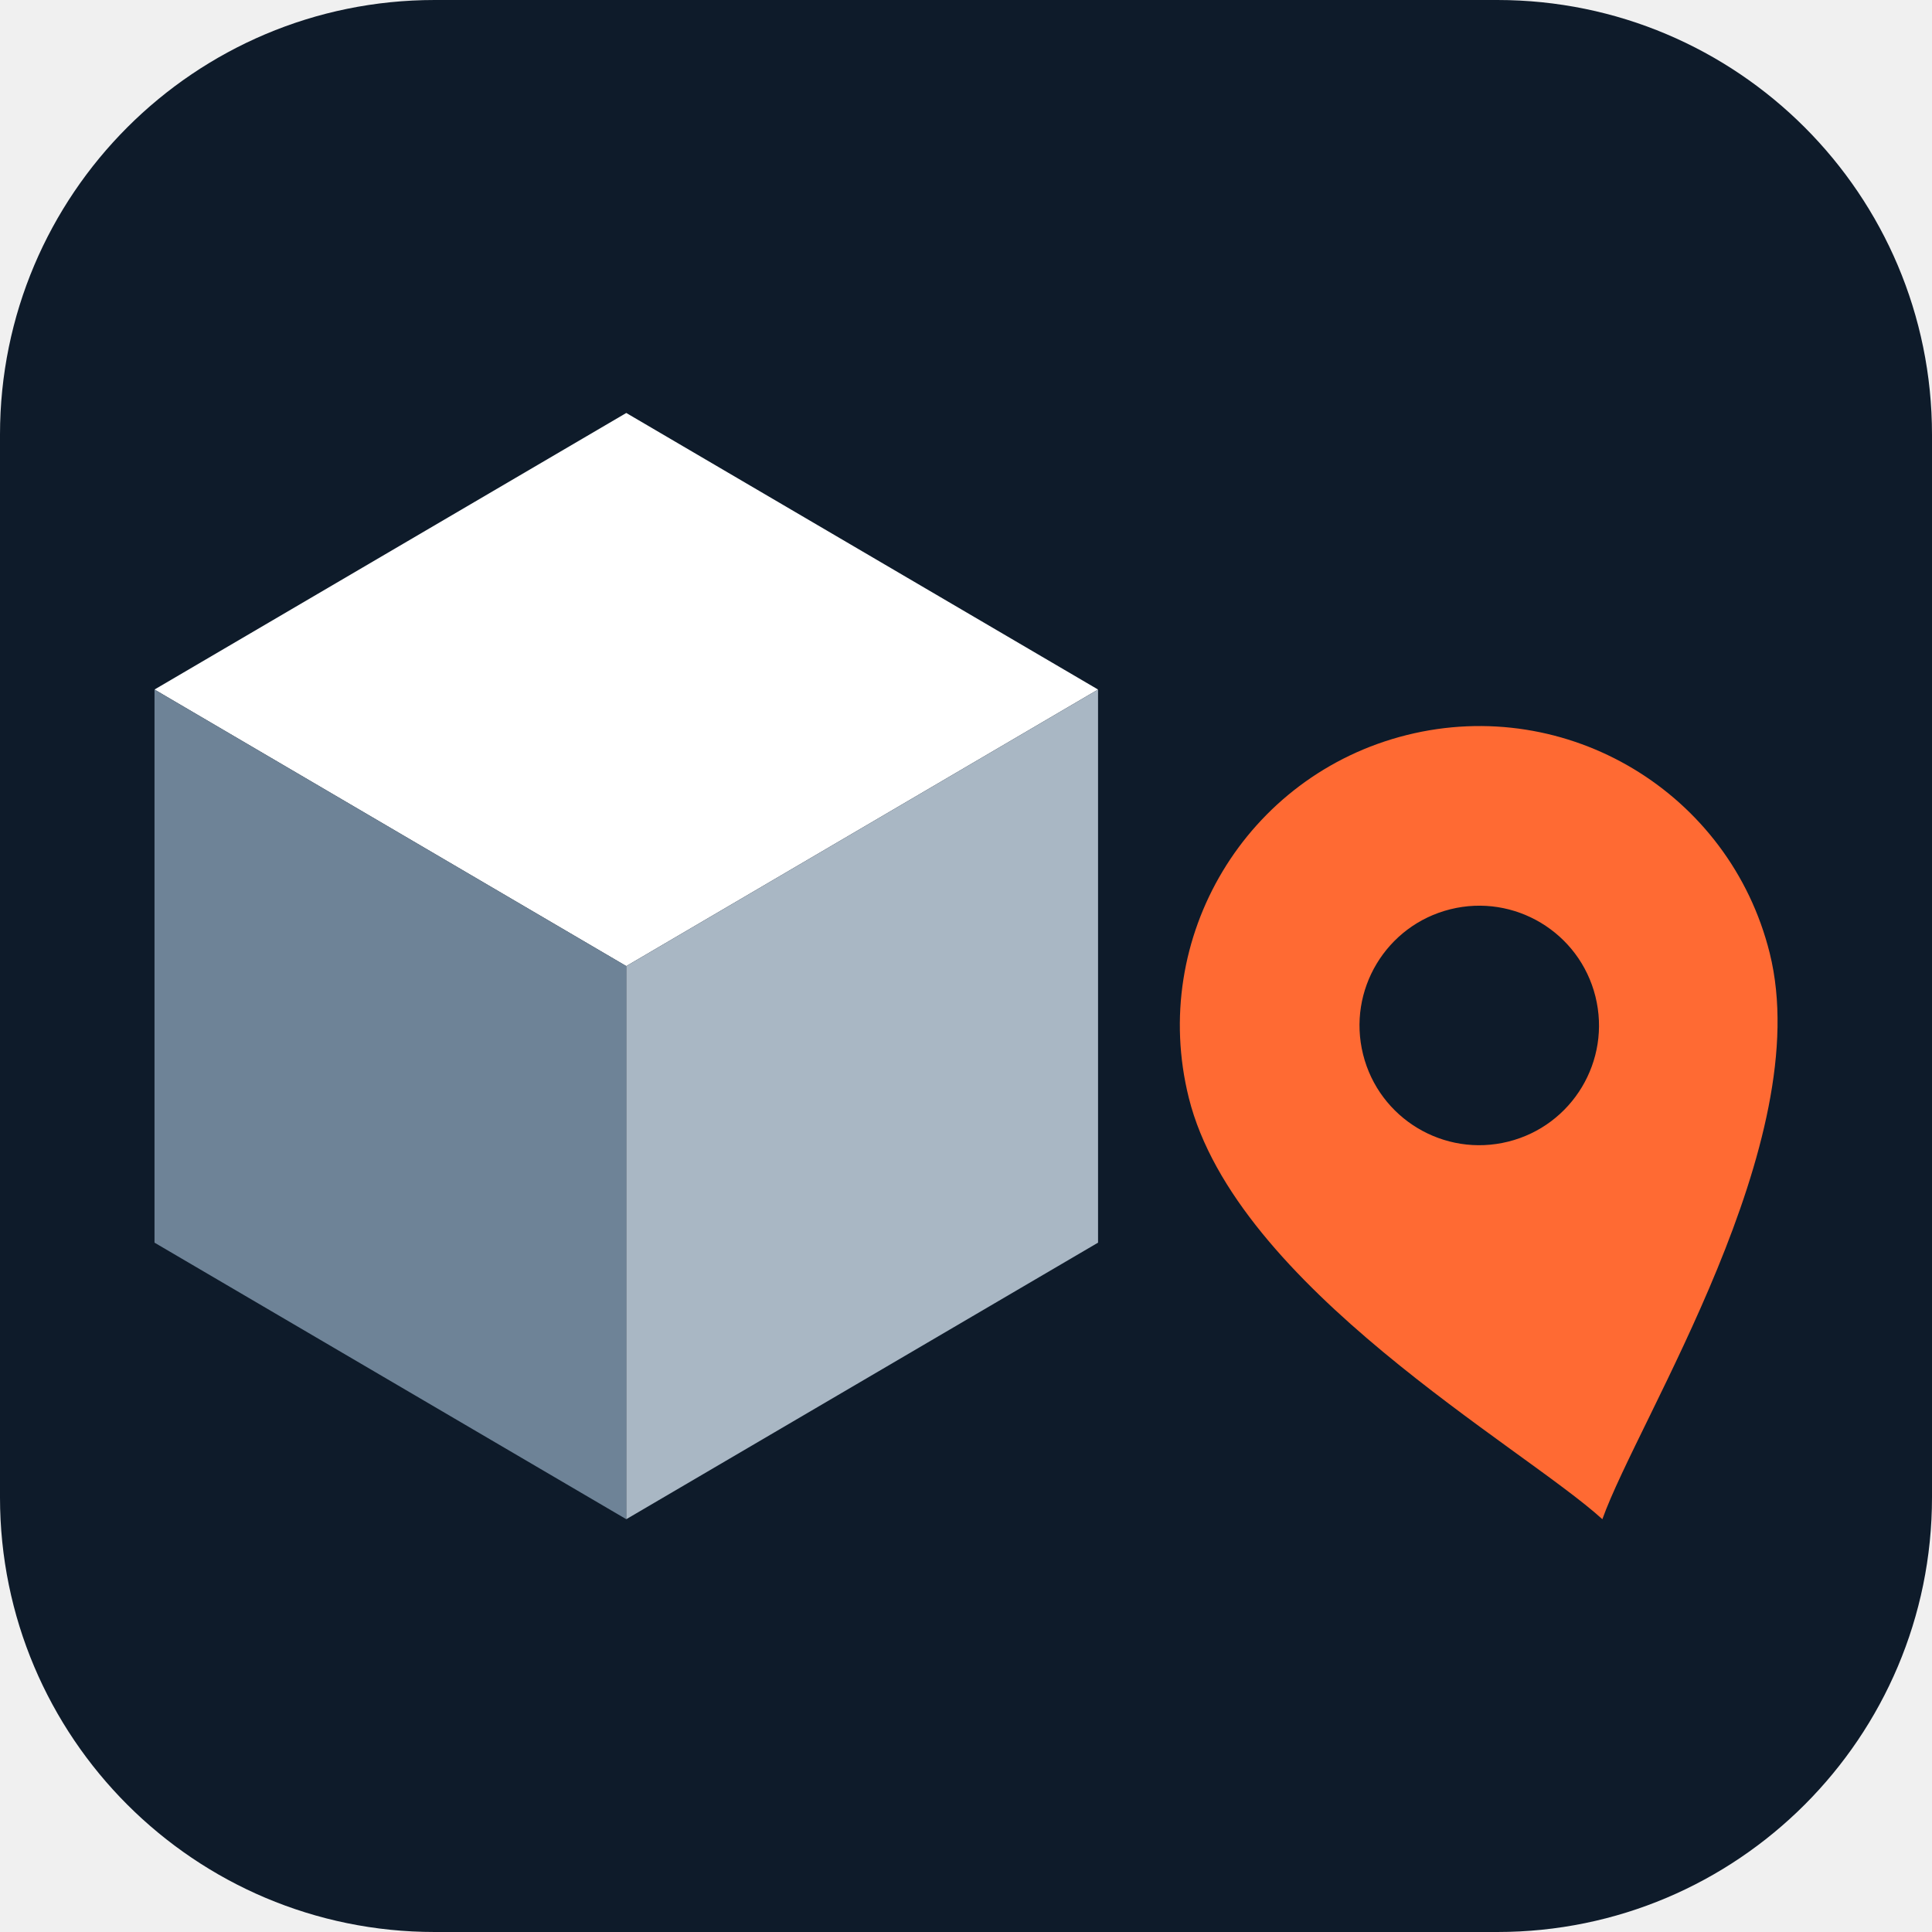
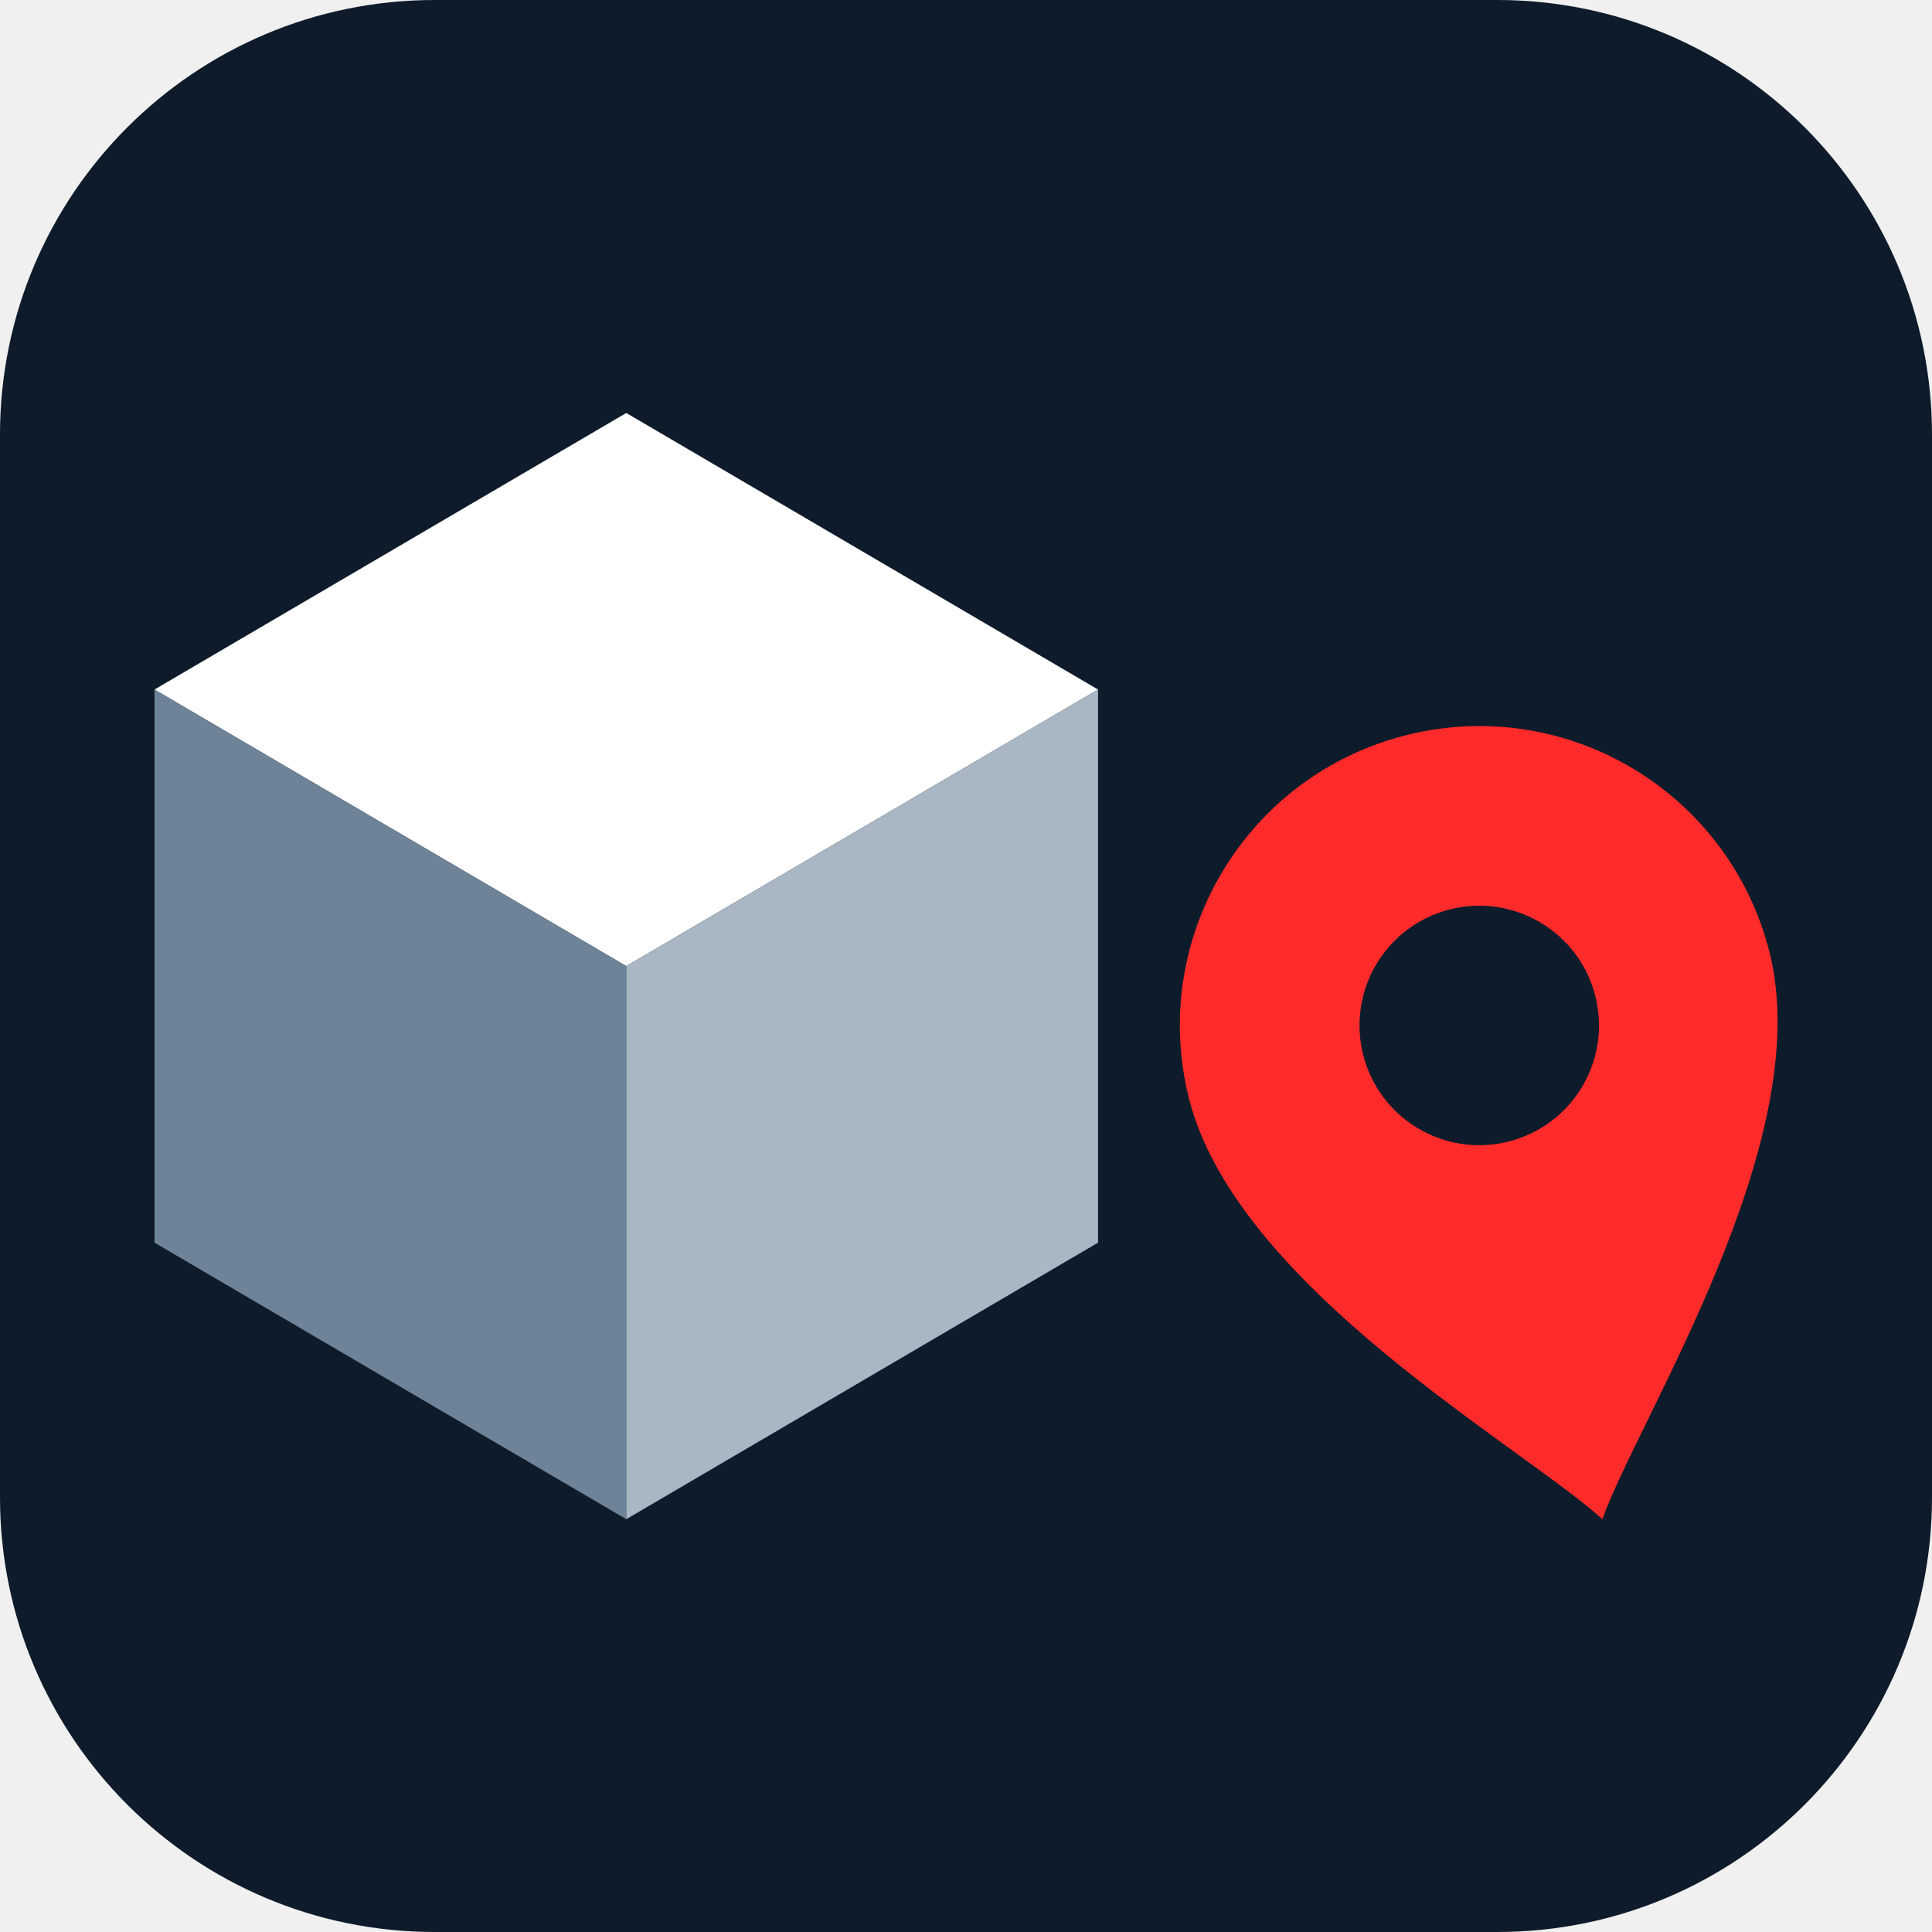
<svg xmlns="http://www.w3.org/2000/svg" viewBox="0 0 64 64" width="64" height="64" role="img" aria-label="SiteKick App-Icon">
  <rect width="64" height="64" rx="14.4" fill="#0E1B2A" />
  <g transform="translate(-10.51 -5.72) scale(0.5389)">
    <path d="M58.00 36.00 L87.00 53.00 L58.00 70.00 L29.00 53.00 Z" fill="#FFFFFF" />
    <path d="M29.00 53.00 L58.00 70.00 L58.00 104.00 L29.00 87.00 Z" fill="#6E8397" />
    <path d="M58.00 70.00 L87.00 53.00 L87.00 87.00 L58.00 104.00 Z" fill="#A9B7C4" />
-     <path d="M50 114 C42 102 10 72 10 46 C10 23.9 27.9 6 50 6 C72.1 6 90 23.9 90 46 C90 72 58 102 50 114 Z M34 46 A16 16 0 1 0 66 46 A16 16 0 1 0 34 46 Z" fill="#FF6A33" fill-rule="evenodd" transform="translate(118 104) rotate(-14) scale(0.46) translate(-50 -114)" />
+     <path d="M50 114 C42 102 10 72 10 46 C10 23.9 27.9 6 50 6 C72.1 6 90 23.9 90 46 C90 72 58 102 50 114 Z M34 46 A16 16 0 1 0 66 46 A16 16 0 1 0 34 46 Z" fill="#FF2A2A" fill-rule="evenodd" transform="translate(118 104) rotate(-14) scale(0.46) translate(-50 -114)" />
  </g>
</svg>
